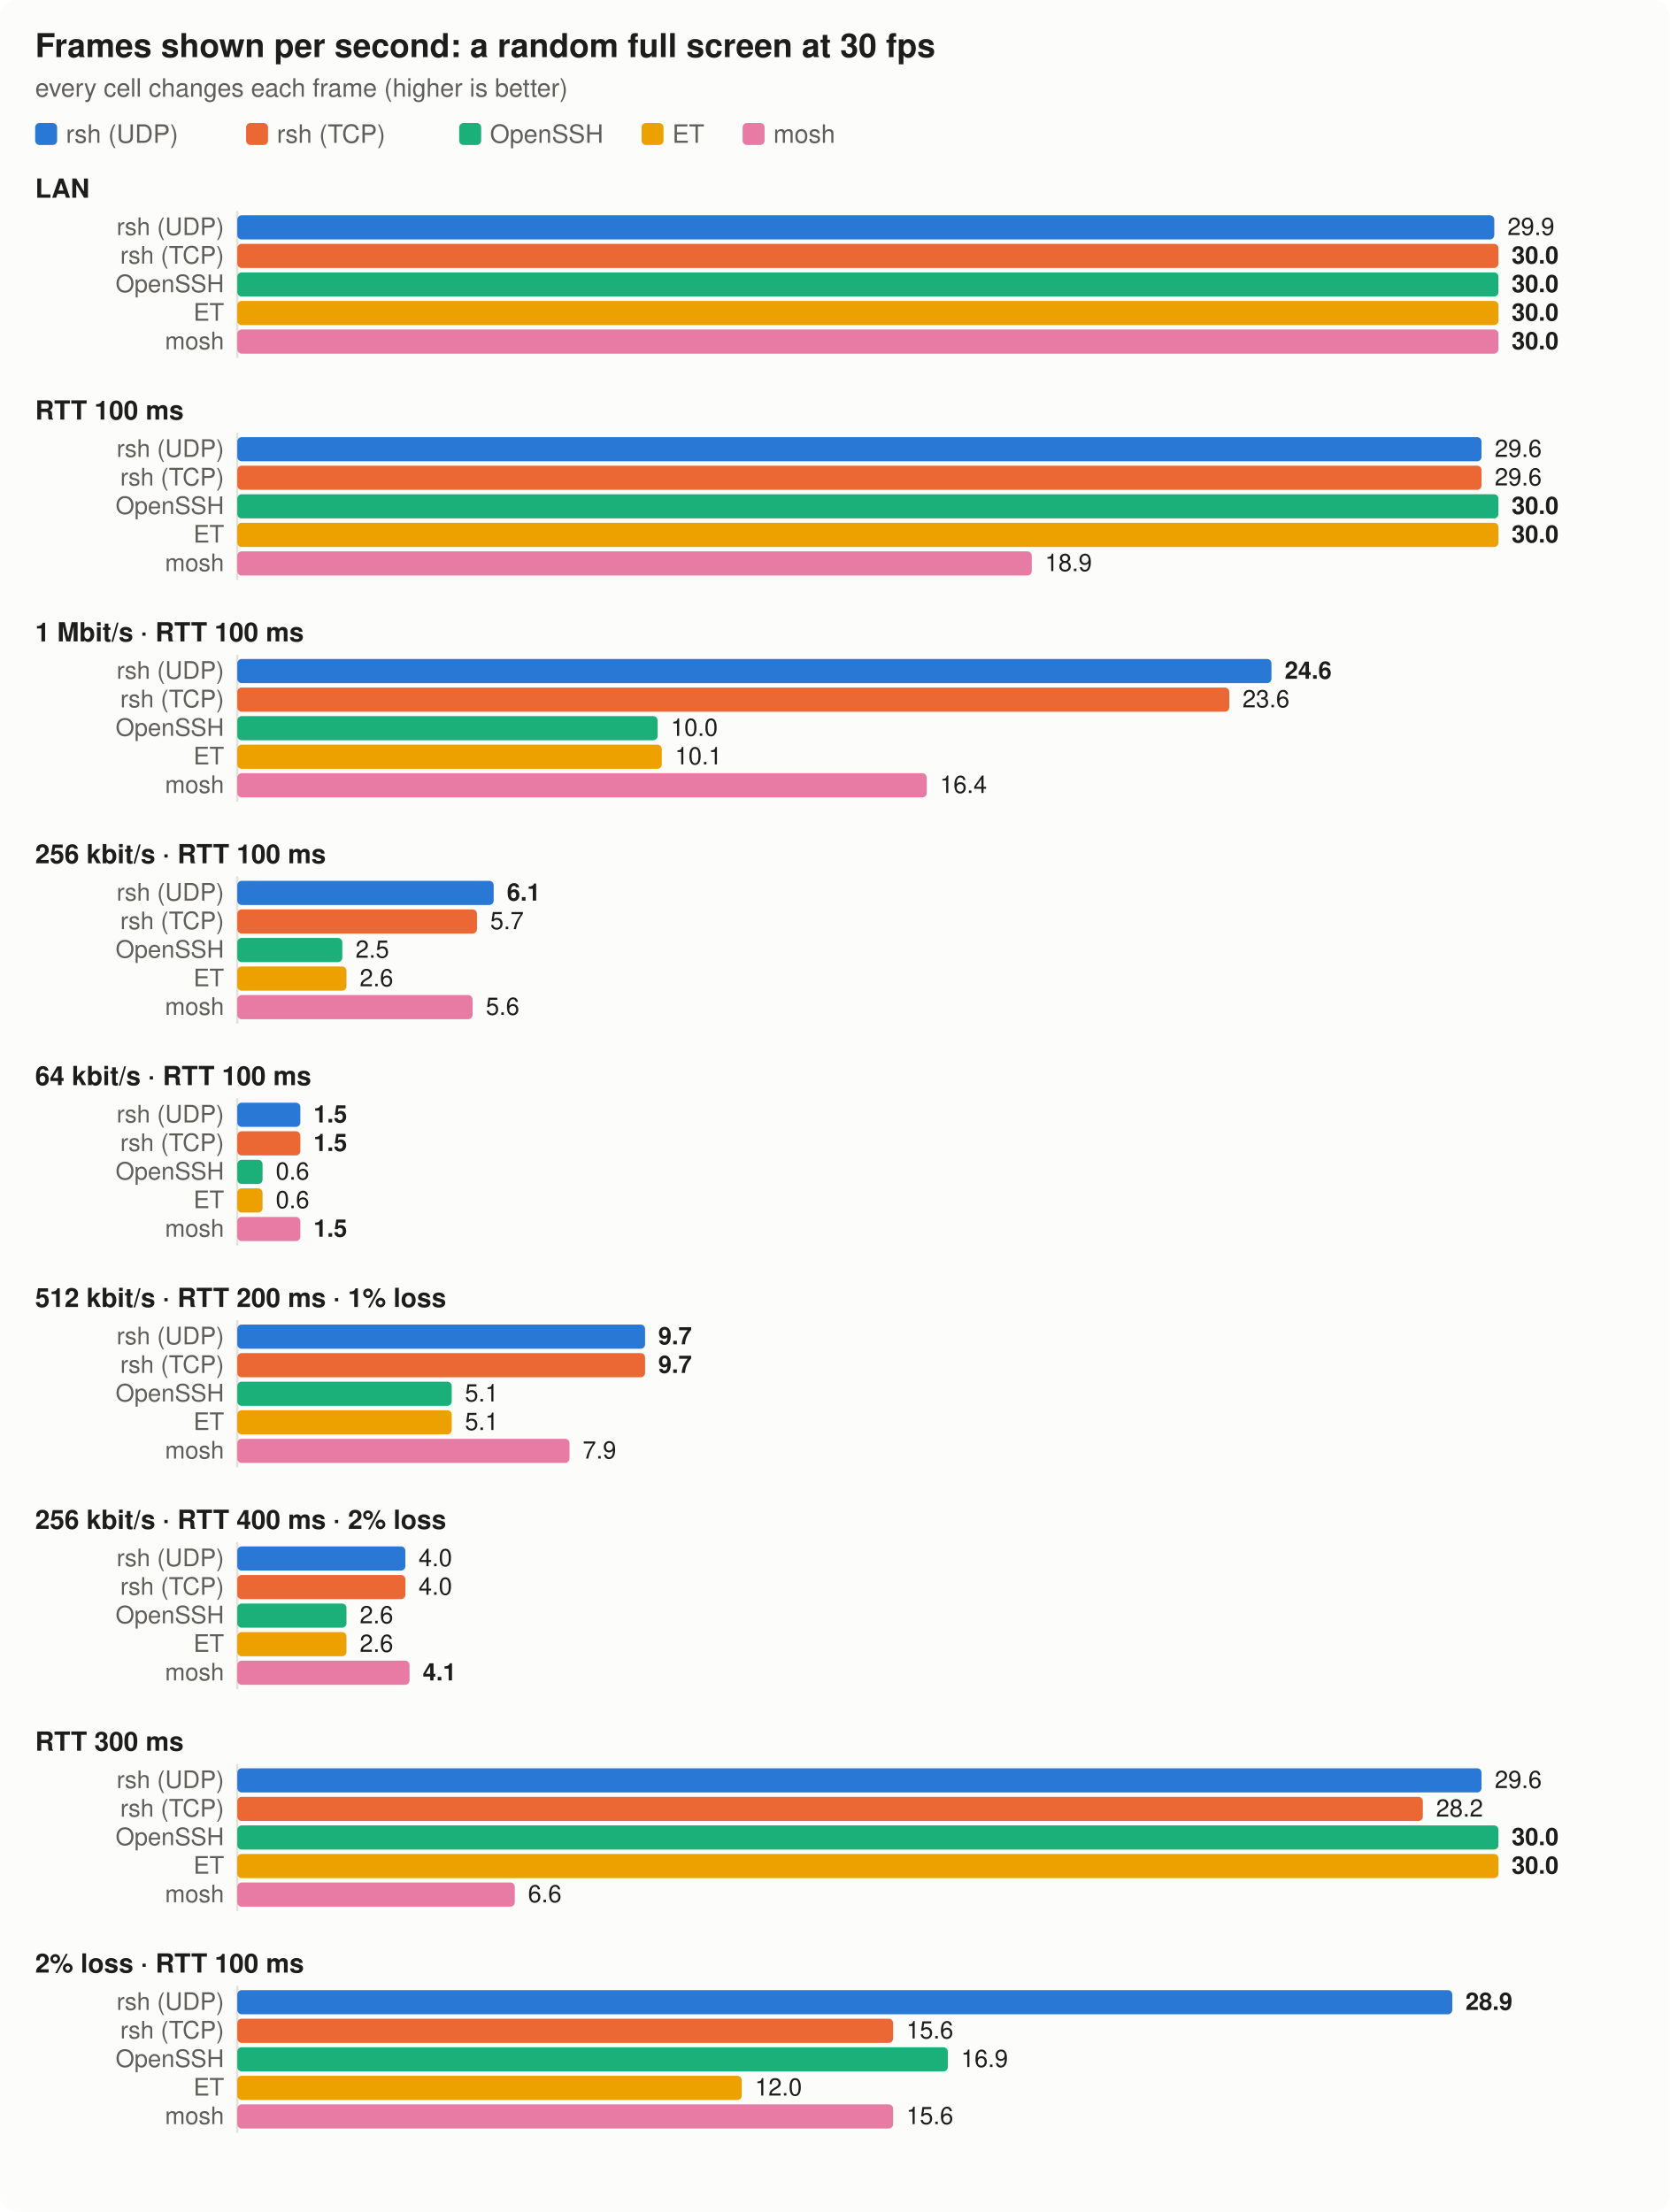
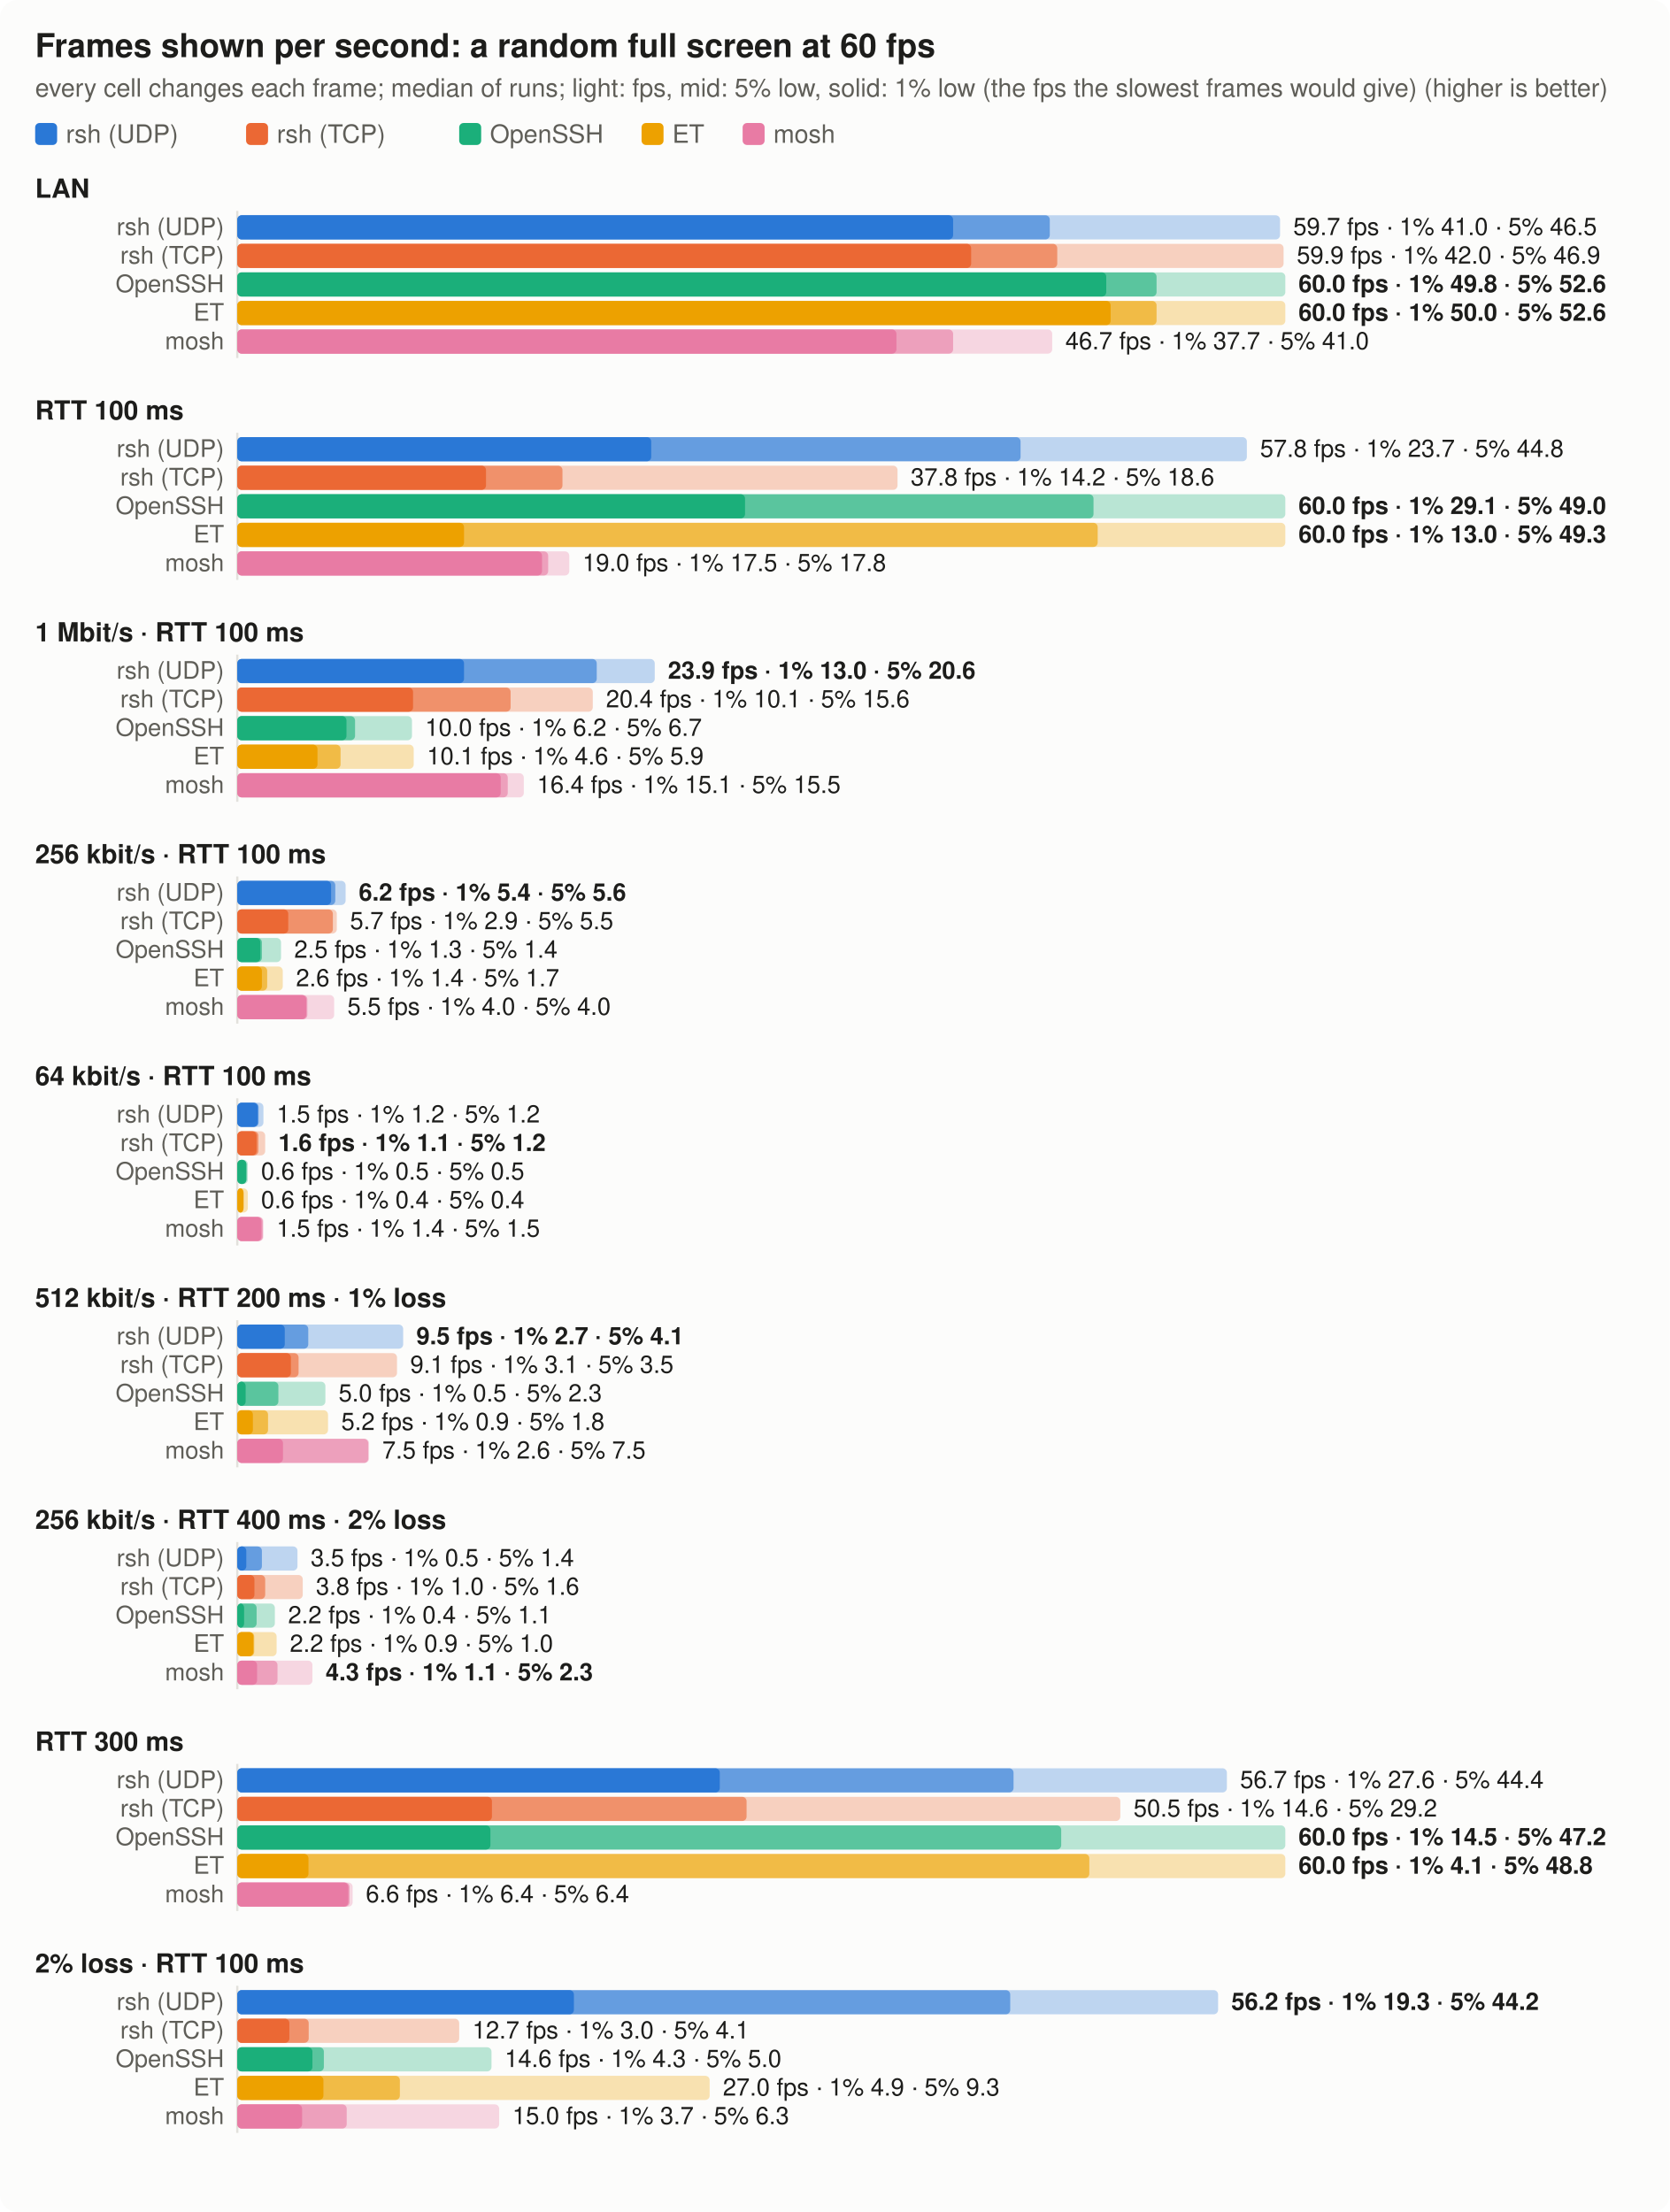
- <svg xmlns="http://www.w3.org/2000/svg" width="760" height="1007" viewBox="0 0 760 1007" role="img" aria-label="Frames shown per second: a random full screen at 30 fps">
+ <svg xmlns="http://www.w3.org/2000/svg" width="760" height="1007" viewBox="0 0 760 1007" role="img" aria-label="Frames shown per second: a random full screen at 60 fps">
  <style>svg{font-family:-apple-system,BlinkMacSystemFont,'Segoe UI',Helvetica,Arial,sans-serif}.bg{fill:#fcfcfb}.t1{fill:#1d1d1b}.t2{fill:#5f5e58}.axis{stroke:#e2e1dc}.s-rsh{fill:#2a78d6}.s-rsh_tcp{fill:#eb6834}.s-ssh{fill:#1baf7a}.s-et{fill:#eda100}.s-mosh{fill:#e87ba4}@media (prefers-color-scheme:dark){.bg{fill:#1a1a19}.t1{fill:#f0efec}.t2{fill:#c3c2b7}.axis{stroke:#3a3a37}.s-rsh{fill:#3987e5}.s-rsh_tcp{fill:#d95926}.s-ssh{fill:#199e70}.s-et{fill:#c98500}.s-mosh{fill:#d55181}}</style>
  <rect class="bg" width="100%" height="100%" rx="8" />
-   <text class="t1" x="16" y="26" font-size="15" font-weight="600">Frames shown per second: a random full screen at 30 fps</text>
-   <text class="t2" x="16" y="44" font-size="11.5">every cell changes each frame (higher is better)</text>
+   <text class="t1" x="16" y="26" font-size="15" font-weight="600">Frames shown per second: a random full screen at 60 fps</text>
+   <text class="t2" x="16" y="44" font-size="11.5">every cell changes each frame; median of runs; light: fps, mid: 5% low, solid: 1% low (the fps the slowest frames would give) (higher is better)</text>
  <rect class="s-rsh" x="16" y="56" width="10" height="10" rx="2" />
  <text class="t2" x="30" y="65" font-size="11.5">rsh (UDP)</text>
  <rect class="s-rsh_tcp" x="112" y="56" width="10" height="10" rx="2" />
  <text class="t2" x="126" y="65" font-size="11.5">rsh (TCP)</text>
  <rect class="s-ssh" x="209" y="56" width="10" height="10" rx="2" />
  <text class="t2" x="223" y="65" font-size="11.5">OpenSSH</text>
  <rect class="s-et" x="292" y="56" width="10" height="10" rx="2" />
  <text class="t2" x="306" y="65" font-size="11.5">ET</text>
  <rect class="s-mosh" x="338" y="56" width="10" height="10" rx="2" />
  <text class="t2" x="352" y="65" font-size="11.5">mosh</text>
  <text class="t1" x="16" y="90" font-size="12" font-weight="600">LAN</text>
  <line class="axis" x1="108" y1="96" x2="108" y2="163" stroke-width="1" />
  <text class="t2" x="102" y="107" font-size="11" text-anchor="end">rsh (UDP)</text>
-   <rect class="s-rsh" x="108" y="98" width="572.1" height="11" rx="2" />
-   <text class="t1" x="686.1" y="107" font-size="11">29.9</text>
+   <rect class="s-rsh" x="108" y="98" width="474.6" height="11" rx="2" opacity="0.3" />
+   <rect class="s-rsh" x="108" y="98" width="369.8" height="11" rx="2" opacity="0.6" />
+   <rect class="s-rsh" x="108" y="98" width="325.8" height="11" rx="2" />
+   <text class="t1" x="588.6" y="107" font-size="11">59.7 fps · 1% 41.0 · 5% 46.5</text>
  <text class="t2" x="102" y="120" font-size="11" text-anchor="end">rsh (TCP)</text>
-   <rect class="s-rsh_tcp" x="108" y="111" width="574.0" height="11" rx="2" />
-   <text class="t1" x="688.0" y="120" font-size="11" font-weight="600">30.0</text>
+   <rect class="s-rsh_tcp" x="108" y="111" width="476.2" height="11" rx="2" opacity="0.3" />
+   <rect class="s-rsh_tcp" x="108" y="111" width="373.2" height="11" rx="2" opacity="0.6" />
+   <rect class="s-rsh_tcp" x="108" y="111" width="334.0" height="11" rx="2" />
+   <text class="t1" x="590.2" y="120" font-size="11">59.9 fps · 1% 42.0 · 5% 46.9</text>
  <text class="t2" x="102" y="133" font-size="11" text-anchor="end">OpenSSH</text>
-   <rect class="s-ssh" x="108" y="124" width="574.0" height="11" rx="2" />
-   <text class="t1" x="688.0" y="133" font-size="11" font-weight="600">30.0</text>
+   <rect class="s-ssh" x="108" y="124" width="477.0" height="11" rx="2" opacity="0.3" />
+   <rect class="s-ssh" x="108" y="124" width="418.4" height="11" rx="2" opacity="0.6" />
+   <rect class="s-ssh" x="108" y="124" width="395.5" height="11" rx="2" />
+   <text class="t1" x="591.0" y="133" font-size="11" font-weight="600">60.0 fps · 1% 49.8 · 5% 52.6</text>
  <text class="t2" x="102" y="146" font-size="11" text-anchor="end">ET</text>
-   <rect class="s-et" x="108" y="137" width="574.0" height="11" rx="2" />
-   <text class="t1" x="688.0" y="146" font-size="11" font-weight="600">30.0</text>
+   <rect class="s-et" x="108" y="137" width="477.0" height="11" rx="2" opacity="0.3" />
+   <rect class="s-et" x="108" y="137" width="418.4" height="11" rx="2" opacity="0.6" />
+   <rect class="s-et" x="108" y="137" width="397.5" height="11" rx="2" />
+   <text class="t1" x="591.0" y="146" font-size="11" font-weight="600">60.0 fps · 1% 50.0 · 5% 52.6</text>
  <text class="t2" x="102" y="159" font-size="11" text-anchor="end">mosh</text>
-   <rect class="s-mosh" x="108" y="150" width="574.0" height="11" rx="2" />
-   <text class="t1" x="688.0" y="159" font-size="11" font-weight="600">30.0</text>
+   <rect class="s-mosh" x="108" y="150" width="370.9" height="11" rx="2" opacity="0.3" />
+   <rect class="s-mosh" x="108" y="150" width="325.8" height="11" rx="2" opacity="0.6" />
+   <rect class="s-mosh" x="108" y="150" width="300.0" height="11" rx="2" />
+   <text class="t1" x="484.9" y="159" font-size="11">46.7 fps · 1% 37.7 · 5% 41.0</text>
  <text class="t1" x="16" y="191" font-size="12" font-weight="600">RTT 100 ms</text>
  <line class="axis" x1="108" y1="197" x2="108" y2="264" stroke-width="1" />
  <text class="t2" x="102" y="208" font-size="11" text-anchor="end">rsh (UDP)</text>
-   <rect class="s-rsh" x="108" y="199" width="566.3" height="11" rx="2" />
-   <text class="t1" x="680.3" y="208" font-size="11">29.6</text>
+   <rect class="s-rsh" x="108" y="199" width="459.5" height="11" rx="2" opacity="0.3" />
+   <rect class="s-rsh" x="108" y="199" width="356.5" height="11" rx="2" opacity="0.6" />
+   <rect class="s-rsh" x="108" y="199" width="188.4" height="11" rx="2" />
+   <text class="t1" x="573.5" y="208" font-size="11">57.8 fps · 1% 23.7 · 5% 44.8</text>
  <text class="t2" x="102" y="221" font-size="11" text-anchor="end">rsh (TCP)</text>
-   <rect class="s-rsh_tcp" x="108" y="212" width="566.3" height="11" rx="2" />
-   <text class="t1" x="680.3" y="221" font-size="11">29.6</text>
+   <rect class="s-rsh_tcp" x="108" y="212" width="300.5" height="11" rx="2" opacity="0.3" />
+   <rect class="s-rsh_tcp" x="108" y="212" width="148.0" height="11" rx="2" opacity="0.6" />
+   <rect class="s-rsh_tcp" x="108" y="212" width="113.2" height="11" rx="2" />
+   <text class="t1" x="414.5" y="221" font-size="11">37.8 fps · 1% 14.2 · 5% 18.6</text>
  <text class="t2" x="102" y="234" font-size="11" text-anchor="end">OpenSSH</text>
-   <rect class="s-ssh" x="108" y="225" width="574.0" height="11" rx="2" />
-   <text class="t1" x="688.0" y="234" font-size="11" font-weight="600">30.0</text>
+   <rect class="s-ssh" x="108" y="225" width="477.0" height="11" rx="2" opacity="0.3" />
+   <rect class="s-ssh" x="108" y="225" width="389.7" height="11" rx="2" opacity="0.6" />
+   <rect class="s-ssh" x="108" y="225" width="231.1" height="11" rx="2" />
+   <text class="t1" x="591.0" y="234" font-size="11" font-weight="600">60.0 fps · 1% 29.1 · 5% 49.0</text>
  <text class="t2" x="102" y="247" font-size="11" text-anchor="end">ET</text>
-   <rect class="s-et" x="108" y="238" width="574.0" height="11" rx="2" />
-   <text class="t1" x="688.0" y="247" font-size="11" font-weight="600">30.0</text>
+   <rect class="s-et" x="108" y="238" width="477.0" height="11" rx="2" opacity="0.3" />
+   <rect class="s-et" x="108" y="238" width="391.6" height="11" rx="2" opacity="0.6" />
+   <rect class="s-et" x="108" y="238" width="103.2" height="11" rx="2" />
+   <text class="t1" x="591.0" y="247" font-size="11" font-weight="600">60.0 fps · 1% 13.0 · 5% 49.3</text>
  <text class="t2" x="102" y="260" font-size="11" text-anchor="end">mosh</text>
-   <rect class="s-mosh" x="108" y="251" width="361.6" height="11" rx="2" />
-   <text class="t1" x="475.6" y="260" font-size="11">18.9</text>
+   <rect class="s-mosh" x="108" y="251" width="151.1" height="11" rx="2" opacity="0.3" />
+   <rect class="s-mosh" x="108" y="251" width="141.5" height="11" rx="2" opacity="0.6" />
+   <rect class="s-mosh" x="108" y="251" width="138.7" height="11" rx="2" />
+   <text class="t1" x="265.1" y="260" font-size="11">19.0 fps · 1% 17.5 · 5% 17.8</text>
  <text class="t1" x="16" y="292" font-size="12" font-weight="600">1 Mbit/s · RTT 100 ms</text>
  <line class="axis" x1="108" y1="298" x2="108" y2="365" stroke-width="1" />
  <text class="t2" x="102" y="309" font-size="11" text-anchor="end">rsh (UDP)</text>
-   <rect class="s-rsh" x="108" y="300" width="470.7" height="11" rx="2" />
-   <text class="t1" x="584.7" y="309" font-size="11" font-weight="600">24.6</text>
+   <rect class="s-rsh" x="108" y="300" width="190.0" height="11" rx="2" opacity="0.3" />
+   <rect class="s-rsh" x="108" y="300" width="163.6" height="11" rx="2" opacity="0.6" />
+   <rect class="s-rsh" x="108" y="300" width="103.2" height="11" rx="2" />
+   <text class="t1" x="304.0" y="309" font-size="11" font-weight="600">23.9 fps · 1% 13.0 · 5% 20.6</text>
  <text class="t2" x="102" y="322" font-size="11" text-anchor="end">rsh (TCP)</text>
-   <rect class="s-rsh_tcp" x="108" y="313" width="451.5" height="11" rx="2" />
-   <text class="t1" x="565.5" y="322" font-size="11">23.6</text>
+   <rect class="s-rsh_tcp" x="108" y="313" width="161.8" height="11" rx="2" opacity="0.3" />
+   <rect class="s-rsh_tcp" x="108" y="313" width="124.4" height="11" rx="2" opacity="0.6" />
+   <rect class="s-rsh_tcp" x="108" y="313" width="80.0" height="11" rx="2" />
+   <text class="t1" x="275.8" y="322" font-size="11">20.4 fps · 1% 10.1 · 5% 15.6</text>
  <text class="t2" x="102" y="335" font-size="11" text-anchor="end">OpenSSH</text>
-   <rect class="s-ssh" x="108" y="326" width="191.3" height="11" rx="2" />
-   <text class="t1" x="305.3" y="335" font-size="11">10.0</text>
+   <rect class="s-ssh" x="108" y="326" width="79.5" height="11" rx="2" opacity="0.3" />
+   <rect class="s-ssh" x="108" y="326" width="53.6" height="11" rx="2" opacity="0.6" />
+   <rect class="s-ssh" x="108" y="326" width="49.7" height="11" rx="2" />
+   <text class="t1" x="193.5" y="335" font-size="11">10.0 fps · 1% 6.2 · 5% 6.7</text>
  <text class="t2" x="102" y="348" font-size="11" text-anchor="end">ET</text>
-   <rect class="s-et" x="108" y="339" width="193.2" height="11" rx="2" />
-   <text class="t1" x="307.2" y="348" font-size="11">10.1</text>
+   <rect class="s-et" x="108" y="339" width="80.3" height="11" rx="2" opacity="0.3" />
+   <rect class="s-et" x="108" y="339" width="47.0" height="11" rx="2" opacity="0.6" />
+   <rect class="s-et" x="108" y="339" width="36.5" height="11" rx="2" />
+   <text class="t1" x="194.3" y="348" font-size="11">10.1 fps · 1% 4.6 · 5% 5.9</text>
  <text class="t2" x="102" y="361" font-size="11" text-anchor="end">mosh</text>
-   <rect class="s-mosh" x="108" y="352" width="313.8" height="11" rx="2" />
-   <text class="t1" x="427.8" y="361" font-size="11">16.4</text>
+   <rect class="s-mosh" x="108" y="352" width="130.4" height="11" rx="2" opacity="0.3" />
+   <rect class="s-mosh" x="108" y="352" width="123.1" height="11" rx="2" opacity="0.6" />
+   <rect class="s-mosh" x="108" y="352" width="119.9" height="11" rx="2" />
+   <text class="t1" x="244.4" y="361" font-size="11">16.4 fps · 1% 15.1 · 5% 15.5</text>
  <text class="t1" x="16" y="393" font-size="12" font-weight="600">256 kbit/s · RTT 100 ms</text>
  <line class="axis" x1="108" y1="399" x2="108" y2="466" stroke-width="1" />
  <text class="t2" x="102" y="410" font-size="11" text-anchor="end">rsh (UDP)</text>
-   <rect class="s-rsh" x="108" y="401" width="116.7" height="11" rx="2" />
-   <text class="t1" x="230.7" y="410" font-size="11" font-weight="600">6.1</text>
+   <rect class="s-rsh" x="108" y="401" width="49.3" height="11" rx="2" opacity="0.3" />
+   <rect class="s-rsh" x="108" y="401" width="44.6" height="11" rx="2" opacity="0.6" />
+   <rect class="s-rsh" x="108" y="401" width="42.7" height="11" rx="2" />
+   <text class="t1" x="163.3" y="410" font-size="11" font-weight="600">6.2 fps · 1% 5.4 · 5% 5.6</text>
  <text class="t2" x="102" y="423" font-size="11" text-anchor="end">rsh (TCP)</text>
-   <rect class="s-rsh_tcp" x="108" y="414" width="109.1" height="11" rx="2" />
-   <text class="t1" x="223.1" y="423" font-size="11">5.7</text>
+   <rect class="s-rsh_tcp" x="108" y="414" width="45.3" height="11" rx="2" opacity="0.3" />
+   <rect class="s-rsh_tcp" x="108" y="414" width="43.5" height="11" rx="2" opacity="0.6" />
+   <rect class="s-rsh_tcp" x="108" y="414" width="23.2" height="11" rx="2" />
+   <text class="t1" x="159.3" y="423" font-size="11">5.7 fps · 1% 2.9 · 5% 5.5</text>
  <text class="t2" x="102" y="436" font-size="11" text-anchor="end">OpenSSH</text>
-   <rect class="s-ssh" x="108" y="427" width="47.8" height="11" rx="2" />
-   <text class="t1" x="161.8" y="436" font-size="11">2.5</text>
+   <rect class="s-ssh" x="108" y="427" width="19.9" height="11" rx="2" opacity="0.3" />
+   <rect class="s-ssh" x="108" y="427" width="11.2" height="11" rx="2" opacity="0.6" />
+   <rect class="s-ssh" x="108" y="427" width="10.5" height="11" rx="2" />
+   <text class="t1" x="133.9" y="436" font-size="11">2.5 fps · 1% 1.3 · 5% 1.4</text>
  <text class="t2" x="102" y="449" font-size="11" text-anchor="end">ET</text>
-   <rect class="s-et" x="108" y="440" width="49.7" height="11" rx="2" />
-   <text class="t1" x="163.7" y="449" font-size="11">2.6</text>
+   <rect class="s-et" x="108" y="440" width="20.7" height="11" rx="2" opacity="0.3" />
+   <rect class="s-et" x="108" y="440" width="13.6" height="11" rx="2" opacity="0.6" />
+   <rect class="s-et" x="108" y="440" width="11.2" height="11" rx="2" />
+   <text class="t1" x="134.7" y="449" font-size="11">2.6 fps · 1% 1.4 · 5% 1.7</text>
  <text class="t2" x="102" y="462" font-size="11" text-anchor="end">mosh</text>
-   <rect class="s-mosh" x="108" y="453" width="107.1" height="11" rx="2" />
-   <text class="t1" x="221.1" y="462" font-size="11">5.6</text>
+   <rect class="s-mosh" x="108" y="453" width="44.1" height="11" rx="2" opacity="0.3" />
+   <rect class="s-mosh" x="108" y="453" width="31.9" height="11" rx="2" opacity="0.6" />
+   <rect class="s-mosh" x="108" y="453" width="31.4" height="11" rx="2" />
+   <text class="t1" x="158.1" y="462" font-size="11">5.5 fps · 1% 4.0 · 5% 4.0</text>
  <text class="t1" x="16" y="494" font-size="12" font-weight="600">64 kbit/s · RTT 100 ms</text>
  <line class="axis" x1="108" y1="500" x2="108" y2="567" stroke-width="1" />
  <text class="t2" x="102" y="511" font-size="11" text-anchor="end">rsh (UDP)</text>
-   <rect class="s-rsh" x="108" y="502" width="28.7" height="11" rx="2" />
-   <text class="t1" x="142.7" y="511" font-size="11" font-weight="600">1.5</text>
+   <rect class="s-rsh" x="108" y="502" width="11.9" height="11" rx="2" opacity="0.3" />
+   <rect class="s-rsh" x="108" y="502" width="9.7" height="11" rx="2" opacity="0.6" />
+   <rect class="s-rsh" x="108" y="502" width="9.3" height="11" rx="2" />
+   <text class="t1" x="125.9" y="511" font-size="11">1.5 fps · 1% 1.2 · 5% 1.2</text>
  <text class="t2" x="102" y="524" font-size="11" text-anchor="end">rsh (TCP)</text>
-   <rect class="s-rsh_tcp" x="108" y="515" width="28.7" height="11" rx="2" />
-   <text class="t1" x="142.7" y="524" font-size="11" font-weight="600">1.5</text>
+   <rect class="s-rsh_tcp" x="108" y="515" width="12.7" height="11" rx="2" opacity="0.3" />
+   <rect class="s-rsh_tcp" x="108" y="515" width="9.6" height="11" rx="2" opacity="0.6" />
+   <rect class="s-rsh_tcp" x="108" y="515" width="8.8" height="11" rx="2" />
+   <text class="t1" x="126.7" y="524" font-size="11" font-weight="600">1.6 fps · 1% 1.1 · 5% 1.2</text>
  <text class="t2" x="102" y="537" font-size="11" text-anchor="end">OpenSSH</text>
-   <rect class="s-ssh" x="108" y="528" width="11.5" height="11" rx="2" />
-   <text class="t1" x="125.5" y="537" font-size="11">0.6</text>
+   <rect class="s-ssh" x="108" y="528" width="4.8" height="11" rx="2" opacity="0.3" />
+   <rect class="s-ssh" x="108" y="528" width="4.2" height="11" rx="2" opacity="0.6" />
+   <rect class="s-ssh" x="108" y="528" width="4.1" height="11" rx="2" />
+   <text class="t1" x="118.8" y="537" font-size="11">0.6 fps · 1% 0.5 · 5% 0.5</text>
  <text class="t2" x="102" y="550" font-size="11" text-anchor="end">ET</text>
-   <rect class="s-et" x="108" y="541" width="11.5" height="11" rx="2" />
-   <text class="t1" x="125.5" y="550" font-size="11">0.6</text>
+   <rect class="s-et" x="108" y="541" width="4.8" height="11" rx="2" opacity="0.3" />
+   <rect class="s-et" x="108" y="541" width="2.9" height="11" rx="2" opacity="0.6" />
+   <rect class="s-et" x="108" y="541" width="2.8" height="11" rx="2" />
+   <text class="t1" x="118.8" y="550" font-size="11">0.6 fps · 1% 0.4 · 5% 0.4</text>
  <text class="t2" x="102" y="563" font-size="11" text-anchor="end">mosh</text>
-   <rect class="s-mosh" x="108" y="554" width="28.7" height="11" rx="2" />
-   <text class="t1" x="142.7" y="563" font-size="11" font-weight="600">1.5</text>
+   <rect class="s-mosh" x="108" y="554" width="11.9" height="11" rx="2" opacity="0.3" />
+   <rect class="s-mosh" x="108" y="554" width="11.6" height="11" rx="2" opacity="0.6" />
+   <rect class="s-mosh" x="108" y="554" width="11.0" height="11" rx="2" />
+   <text class="t1" x="125.9" y="563" font-size="11">1.5 fps · 1% 1.4 · 5% 1.5</text>
  <text class="t1" x="16" y="595" font-size="12" font-weight="600">512 kbit/s · RTT 200 ms · 1% loss</text>
  <line class="axis" x1="108" y1="601" x2="108" y2="668" stroke-width="1" />
  <text class="t2" x="102" y="612" font-size="11" text-anchor="end">rsh (UDP)</text>
-   <rect class="s-rsh" x="108" y="603" width="185.6" height="11" rx="2" />
-   <text class="t1" x="299.6" y="612" font-size="11" font-weight="600">9.7</text>
+   <rect class="s-rsh" x="108" y="603" width="75.5" height="11" rx="2" opacity="0.3" />
+   <rect class="s-rsh" x="108" y="603" width="32.3" height="11" rx="2" opacity="0.6" />
+   <rect class="s-rsh" x="108" y="603" width="21.6" height="11" rx="2" />
+   <text class="t1" x="189.5" y="612" font-size="11" font-weight="600">9.5 fps · 1% 2.7 · 5% 4.1</text>
  <text class="t2" x="102" y="625" font-size="11" text-anchor="end">rsh (TCP)</text>
-   <rect class="s-rsh_tcp" x="108" y="616" width="185.6" height="11" rx="2" />
-   <text class="t1" x="299.6" y="625" font-size="11" font-weight="600">9.7</text>
+   <rect class="s-rsh_tcp" x="108" y="616" width="72.7" height="11" rx="2" opacity="0.3" />
+   <rect class="s-rsh_tcp" x="108" y="616" width="27.9" height="11" rx="2" opacity="0.6" />
+   <rect class="s-rsh_tcp" x="108" y="616" width="24.4" height="11" rx="2" />
+   <text class="t1" x="186.7" y="625" font-size="11">9.1 fps · 1% 3.1 · 5% 3.5</text>
  <text class="t2" x="102" y="638" font-size="11" text-anchor="end">OpenSSH</text>
-   <rect class="s-ssh" x="108" y="629" width="97.6" height="11" rx="2" />
-   <text class="t1" x="211.6" y="638" font-size="11">5.1</text>
+   <rect class="s-ssh" x="108" y="629" width="40.1" height="11" rx="2" opacity="0.3" />
+   <rect class="s-ssh" x="108" y="629" width="18.7" height="11" rx="2" opacity="0.6" />
+   <rect class="s-ssh" x="108" y="629" width="3.8" height="11" rx="2" />
+   <text class="t1" x="154.1" y="638" font-size="11">5.0 fps · 1% 0.5 · 5% 2.3</text>
  <text class="t2" x="102" y="651" font-size="11" text-anchor="end">ET</text>
-   <rect class="s-et" x="108" y="642" width="97.6" height="11" rx="2" />
-   <text class="t1" x="211.6" y="651" font-size="11">5.1</text>
+   <rect class="s-et" x="108" y="642" width="41.3" height="11" rx="2" opacity="0.3" />
+   <rect class="s-et" x="108" y="642" width="14.0" height="11" rx="2" opacity="0.6" />
+   <rect class="s-et" x="108" y="642" width="7.1" height="11" rx="2" />
+   <text class="t1" x="155.3" y="651" font-size="11">5.2 fps · 1% 0.9 · 5% 1.8</text>
  <text class="t2" x="102" y="664" font-size="11" text-anchor="end">mosh</text>
-   <rect class="s-mosh" x="108" y="655" width="151.2" height="11" rx="2" />
-   <text class="t1" x="265.2" y="664" font-size="11">7.9</text>
+   <rect class="s-mosh" x="108" y="655" width="60.0" height="11" rx="2" opacity="0.3" />
+   <rect class="s-mosh" x="108" y="655" width="59.6" height="11" rx="2" opacity="0.6" />
+   <rect class="s-mosh" x="108" y="655" width="20.8" height="11" rx="2" />
+   <text class="t1" x="174.0" y="664" font-size="11">7.5 fps · 1% 2.6 · 5% 7.5</text>
  <text class="t1" x="16" y="696" font-size="12" font-weight="600">256 kbit/s · RTT 400 ms · 2% loss</text>
  <line class="axis" x1="108" y1="702" x2="108" y2="769" stroke-width="1" />
  <text class="t2" x="102" y="713" font-size="11" text-anchor="end">rsh (UDP)</text>
-   <rect class="s-rsh" x="108" y="704" width="76.5" height="11" rx="2" />
-   <text class="t1" x="190.5" y="713" font-size="11">4.0</text>
+   <rect class="s-rsh" x="108" y="704" width="27.4" height="11" rx="2" opacity="0.3" />
+   <rect class="s-rsh" x="108" y="704" width="11.2" height="11" rx="2" opacity="0.6" />
+   <rect class="s-rsh" x="108" y="704" width="4.1" height="11" rx="2" />
+   <text class="t1" x="141.4" y="713" font-size="11">3.5 fps · 1% 0.5 · 5% 1.4</text>
  <text class="t2" x="102" y="726" font-size="11" text-anchor="end">rsh (TCP)</text>
-   <rect class="s-rsh_tcp" x="108" y="717" width="76.5" height="11" rx="2" />
-   <text class="t1" x="190.5" y="726" font-size="11">4.0</text>
+   <rect class="s-rsh_tcp" x="108" y="717" width="29.8" height="11" rx="2" opacity="0.3" />
+   <rect class="s-rsh_tcp" x="108" y="717" width="12.7" height="11" rx="2" opacity="0.6" />
+   <rect class="s-rsh_tcp" x="108" y="717" width="7.8" height="11" rx="2" />
+   <text class="t1" x="143.8" y="726" font-size="11">3.8 fps · 1% 1.0 · 5% 1.6</text>
  <text class="t2" x="102" y="739" font-size="11" text-anchor="end">OpenSSH</text>
-   <rect class="s-ssh" x="108" y="730" width="49.7" height="11" rx="2" />
-   <text class="t1" x="163.7" y="739" font-size="11">2.6</text>
+   <rect class="s-ssh" x="108" y="730" width="17.1" height="11" rx="2" opacity="0.3" />
+   <rect class="s-ssh" x="108" y="730" width="8.8" height="11" rx="2" opacity="0.6" />
+   <rect class="s-ssh" x="108" y="730" width="3.1" height="11" rx="2" />
+   <text class="t1" x="131.1" y="739" font-size="11">2.2 fps · 1% 0.4 · 5% 1.1</text>
  <text class="t2" x="102" y="752" font-size="11" text-anchor="end">ET</text>
-   <rect class="s-et" x="108" y="743" width="49.7" height="11" rx="2" />
-   <text class="t1" x="163.7" y="752" font-size="11">2.6</text>
+   <rect class="s-et" x="108" y="743" width="17.9" height="11" rx="2" opacity="0.3" />
+   <rect class="s-et" x="108" y="743" width="7.7" height="11" rx="2" opacity="0.6" />
+   <rect class="s-et" x="108" y="743" width="7.3" height="11" rx="2" />
+   <text class="t1" x="131.9" y="752" font-size="11">2.2 fps · 1% 0.9 · 5% 1.0</text>
  <text class="t2" x="102" y="765" font-size="11" text-anchor="end">mosh</text>
-   <rect class="s-mosh" x="108" y="756" width="78.4" height="11" rx="2" />
-   <text class="t1" x="192.4" y="765" font-size="11" font-weight="600">4.1</text>
+   <rect class="s-mosh" x="108" y="756" width="34.2" height="11" rx="2" opacity="0.3" />
+   <rect class="s-mosh" x="108" y="756" width="18.3" height="11" rx="2" opacity="0.6" />
+   <rect class="s-mosh" x="108" y="756" width="9.0" height="11" rx="2" />
+   <text class="t1" x="148.2" y="765" font-size="11" font-weight="600">4.3 fps · 1% 1.1 · 5% 2.3</text>
  <text class="t1" x="16" y="797" font-size="12" font-weight="600">RTT 300 ms</text>
  <line class="axis" x1="108" y1="803" x2="108" y2="870" stroke-width="1" />
  <text class="t2" x="102" y="814" font-size="11" text-anchor="end">rsh (UDP)</text>
-   <rect class="s-rsh" x="108" y="805" width="566.3" height="11" rx="2" />
-   <text class="t1" x="680.3" y="814" font-size="11">29.6</text>
+   <rect class="s-rsh" x="108" y="805" width="450.4" height="11" rx="2" opacity="0.3" />
+   <rect class="s-rsh" x="108" y="805" width="353.3" height="11" rx="2" opacity="0.6" />
+   <rect class="s-rsh" x="108" y="805" width="219.6" height="11" rx="2" />
+   <text class="t1" x="564.4" y="814" font-size="11">56.7 fps · 1% 27.6 · 5% 44.4</text>
  <text class="t2" x="102" y="827" font-size="11" text-anchor="end">rsh (TCP)</text>
-   <rect class="s-rsh_tcp" x="108" y="818" width="539.6" height="11" rx="2" />
-   <text class="t1" x="653.6" y="827" font-size="11">28.2</text>
+   <rect class="s-rsh_tcp" x="108" y="818" width="401.9" height="11" rx="2" opacity="0.3" />
+   <rect class="s-rsh_tcp" x="108" y="818" width="231.8" height="11" rx="2" opacity="0.6" />
+   <rect class="s-rsh_tcp" x="108" y="818" width="115.9" height="11" rx="2" />
+   <text class="t1" x="515.9" y="827" font-size="11">50.5 fps · 1% 14.6 · 5% 29.2</text>
  <text class="t2" x="102" y="840" font-size="11" text-anchor="end">OpenSSH</text>
-   <rect class="s-ssh" x="108" y="831" width="574.0" height="11" rx="2" />
-   <text class="t1" x="688.0" y="840" font-size="11" font-weight="600">30.0</text>
+   <rect class="s-ssh" x="108" y="831" width="477.0" height="11" rx="2" opacity="0.3" />
+   <rect class="s-ssh" x="108" y="831" width="375.0" height="11" rx="2" opacity="0.6" />
+   <rect class="s-ssh" x="108" y="831" width="115.2" height="11" rx="2" />
+   <text class="t1" x="591.0" y="840" font-size="11" font-weight="600">60.0 fps · 1% 14.5 · 5% 47.2</text>
  <text class="t2" x="102" y="853" font-size="11" text-anchor="end">ET</text>
-   <rect class="s-et" x="108" y="844" width="574.0" height="11" rx="2" />
-   <text class="t1" x="688.0" y="853" font-size="11" font-weight="600">30.0</text>
+   <rect class="s-et" x="108" y="844" width="477.0" height="11" rx="2" opacity="0.3" />
+   <rect class="s-et" x="108" y="844" width="387.8" height="11" rx="2" opacity="0.6" />
+   <rect class="s-et" x="108" y="844" width="32.4" height="11" rx="2" />
+   <text class="t1" x="591.0" y="853" font-size="11" font-weight="600">60.0 fps · 1% 4.1 · 5% 48.8</text>
  <text class="t2" x="102" y="866" font-size="11" text-anchor="end">mosh</text>
-   <rect class="s-mosh" x="108" y="857" width="126.3" height="11" rx="2" />
-   <text class="t1" x="240.3" y="866" font-size="11">6.6</text>
+   <rect class="s-mosh" x="108" y="857" width="52.5" height="11" rx="2" opacity="0.3" />
+   <rect class="s-mosh" x="108" y="857" width="51.1" height="11" rx="2" opacity="0.6" />
+   <rect class="s-mosh" x="108" y="857" width="50.5" height="11" rx="2" />
+   <text class="t1" x="166.5" y="866" font-size="11">6.6 fps · 1% 6.4 · 5% 6.4</text>
  <text class="t1" x="16" y="898" font-size="12" font-weight="600">2% loss · RTT 100 ms</text>
  <line class="axis" x1="108" y1="904" x2="108" y2="971" stroke-width="1" />
  <text class="t2" x="102" y="915" font-size="11" text-anchor="end">rsh (UDP)</text>
-   <rect class="s-rsh" x="108" y="906" width="553.0" height="11" rx="2" />
-   <text class="t1" x="667.0" y="915" font-size="11" font-weight="600">28.9</text>
+   <rect class="s-rsh" x="108" y="906" width="446.4" height="11" rx="2" opacity="0.3" />
+   <rect class="s-rsh" x="108" y="906" width="351.8" height="11" rx="2" opacity="0.6" />
+   <rect class="s-rsh" x="108" y="906" width="153.2" height="11" rx="2" />
+   <text class="t1" x="560.4" y="915" font-size="11" font-weight="600">56.2 fps · 1% 19.3 · 5% 44.2</text>
  <text class="t2" x="102" y="928" font-size="11" text-anchor="end">rsh (TCP)</text>
-   <rect class="s-rsh_tcp" x="108" y="919" width="298.5" height="11" rx="2" />
-   <text class="t1" x="412.5" y="928" font-size="11">15.6</text>
+   <rect class="s-rsh_tcp" x="108" y="919" width="101.0" height="11" rx="2" opacity="0.3" />
+   <rect class="s-rsh_tcp" x="108" y="919" width="32.5" height="11" rx="2" opacity="0.6" />
+   <rect class="s-rsh_tcp" x="108" y="919" width="23.7" height="11" rx="2" />
+   <text class="t1" x="215.0" y="928" font-size="11">12.7 fps · 1% 3.0 · 5% 4.1</text>
  <text class="t2" x="102" y="941" font-size="11" text-anchor="end">OpenSSH</text>
-   <rect class="s-ssh" x="108" y="932" width="323.4" height="11" rx="2" />
-   <text class="t1" x="437.4" y="941" font-size="11">16.9</text>
+   <rect class="s-ssh" x="108" y="932" width="115.7" height="11" rx="2" opacity="0.3" />
+   <rect class="s-ssh" x="108" y="932" width="39.4" height="11" rx="2" opacity="0.6" />
+   <rect class="s-ssh" x="108" y="932" width="34.2" height="11" rx="2" />
+   <text class="t1" x="229.7" y="941" font-size="11">14.6 fps · 1% 4.3 · 5% 5.0</text>
  <text class="t2" x="102" y="954" font-size="11" text-anchor="end">ET</text>
-   <rect class="s-et" x="108" y="945" width="229.6" height="11" rx="2" />
-   <text class="t1" x="343.6" y="954" font-size="11">12.0</text>
+   <rect class="s-et" x="108" y="945" width="215.0" height="11" rx="2" opacity="0.3" />
+   <rect class="s-et" x="108" y="945" width="74.0" height="11" rx="2" opacity="0.6" />
+   <rect class="s-et" x="108" y="945" width="39.2" height="11" rx="2" />
+   <text class="t1" x="329.0" y="954" font-size="11">27.0 fps · 1% 4.9 · 5% 9.3</text>
  <text class="t2" x="102" y="967" font-size="11" text-anchor="end">mosh</text>
-   <rect class="s-mosh" x="108" y="958" width="298.5" height="11" rx="2" />
-   <text class="t1" x="412.5" y="967" font-size="11">15.6</text>
+   <rect class="s-mosh" x="108" y="958" width="119.2" height="11" rx="2" opacity="0.3" />
+   <rect class="s-mosh" x="108" y="958" width="49.8" height="11" rx="2" opacity="0.6" />
+   <rect class="s-mosh" x="108" y="958" width="29.5" height="11" rx="2" />
+   <text class="t1" x="233.2" y="967" font-size="11">15.0 fps · 1% 3.7 · 5% 6.3</text>
</svg>
